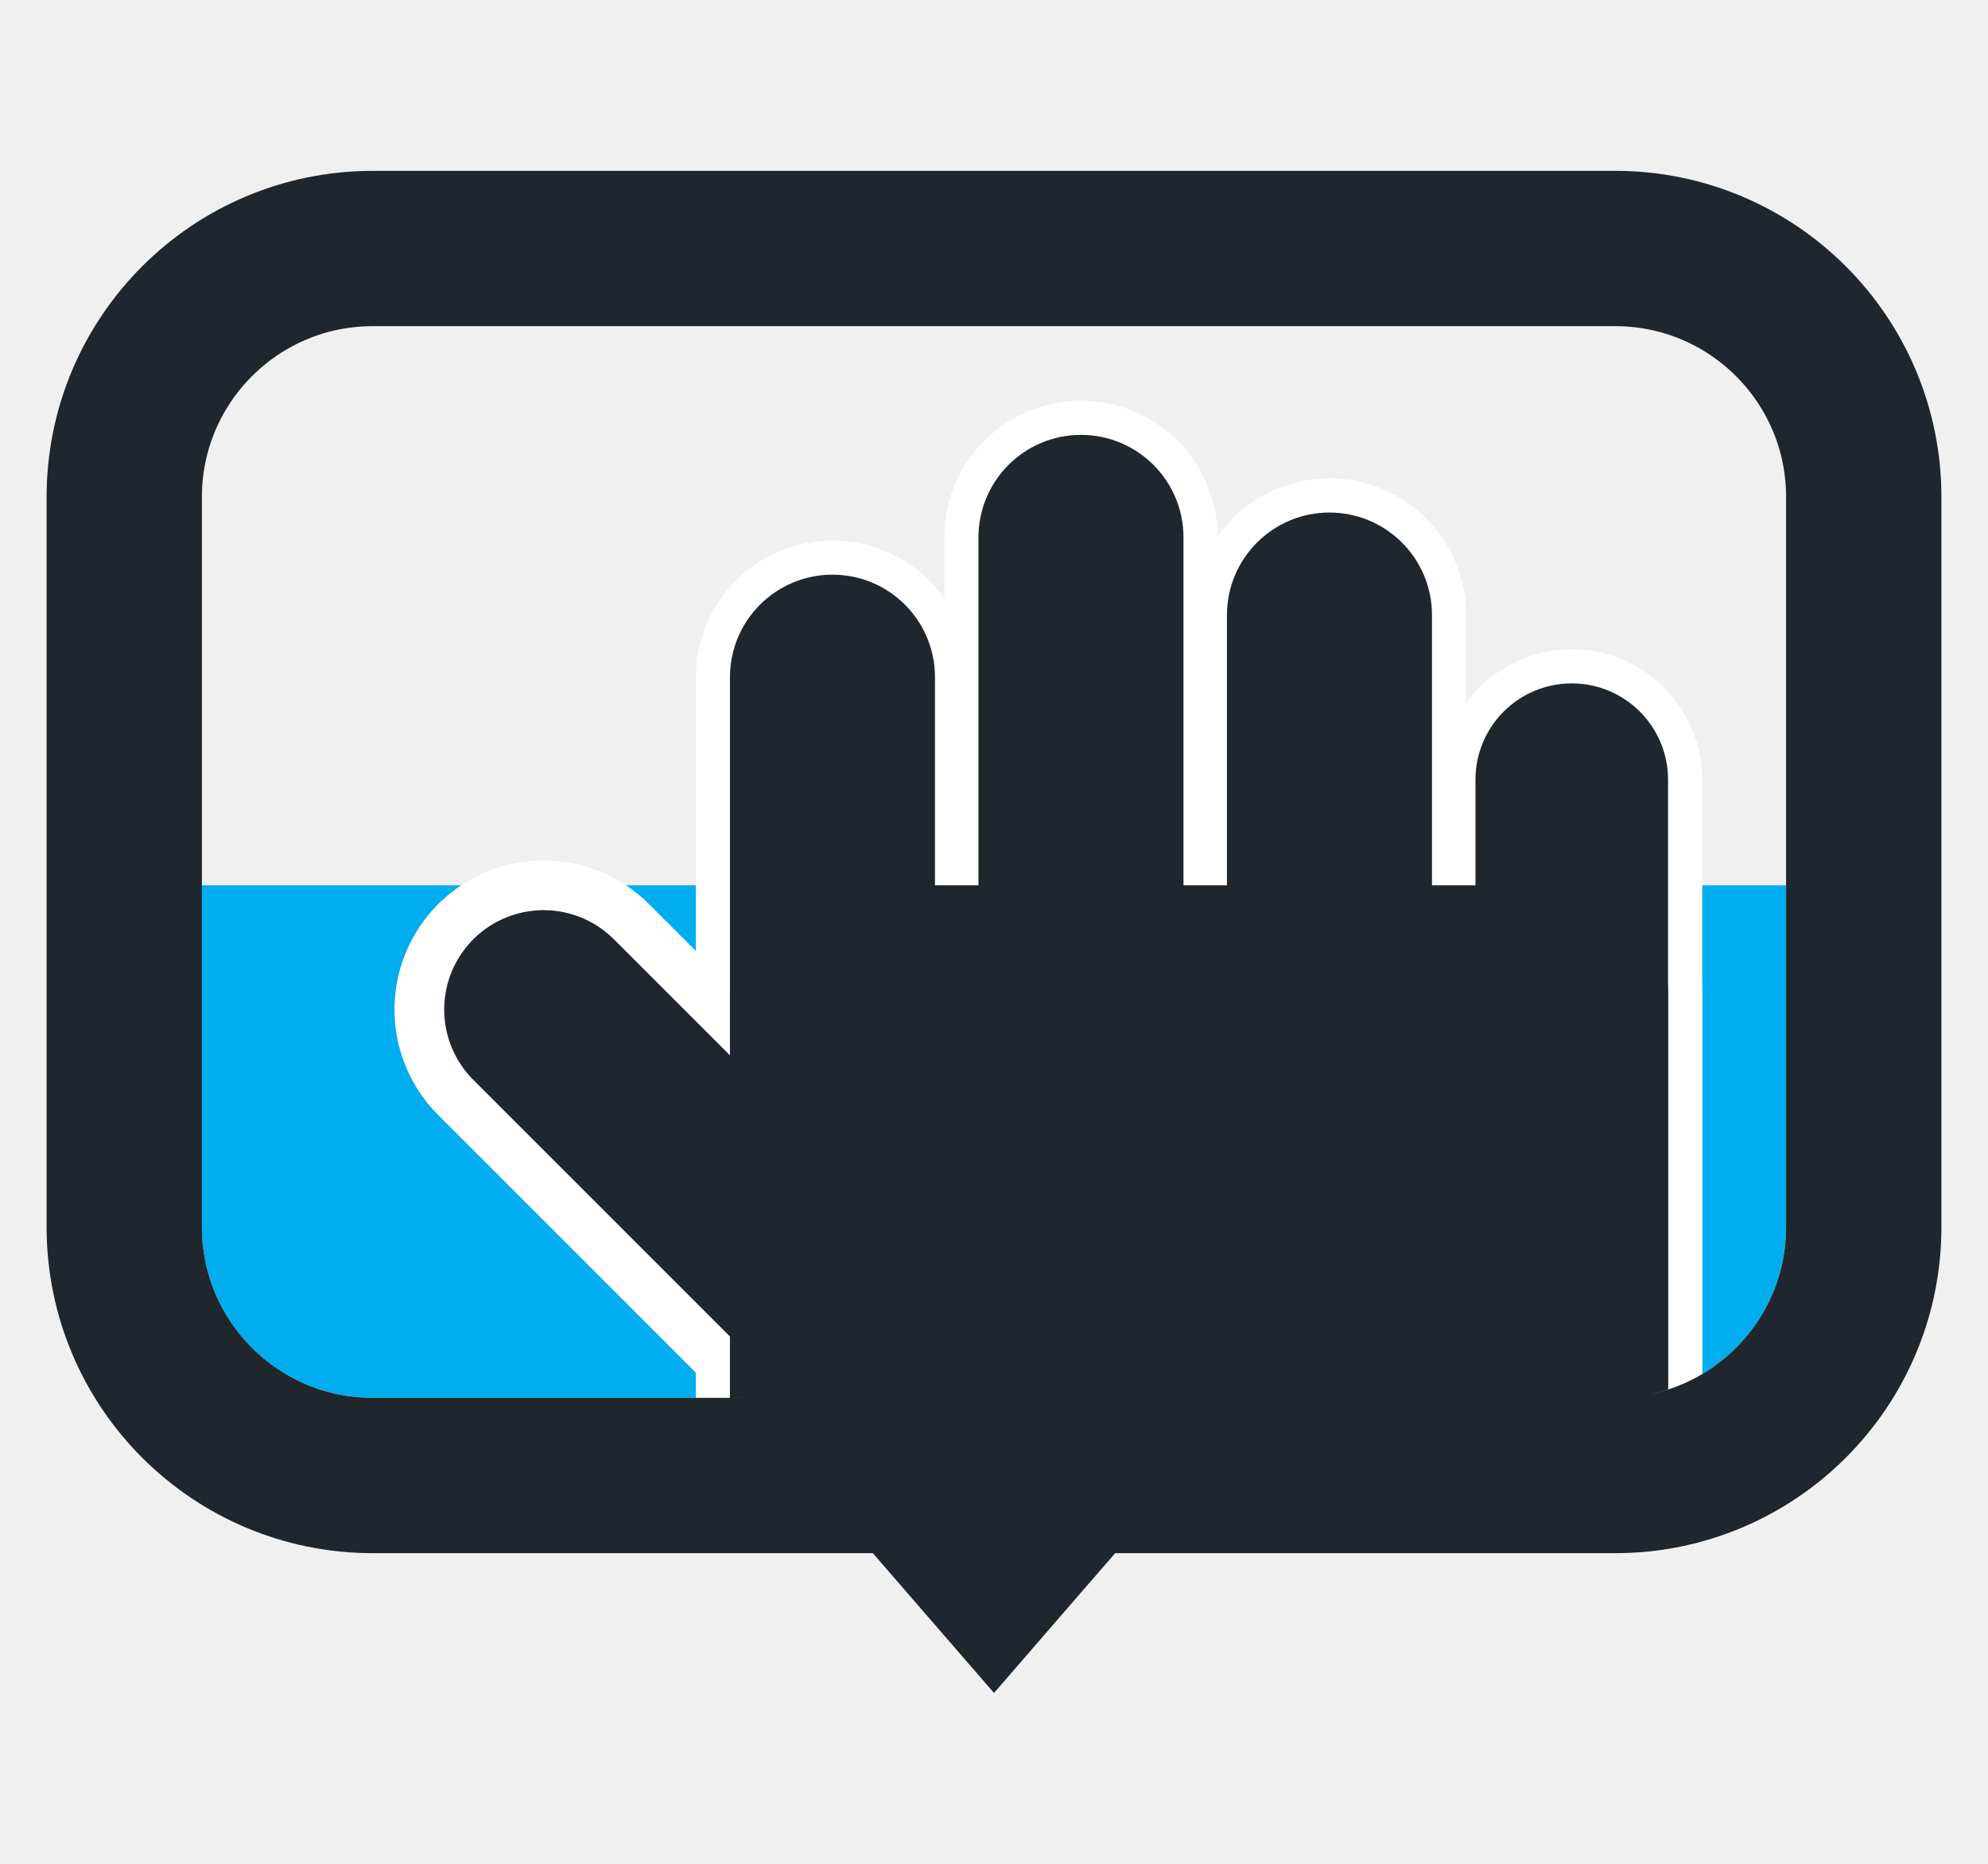
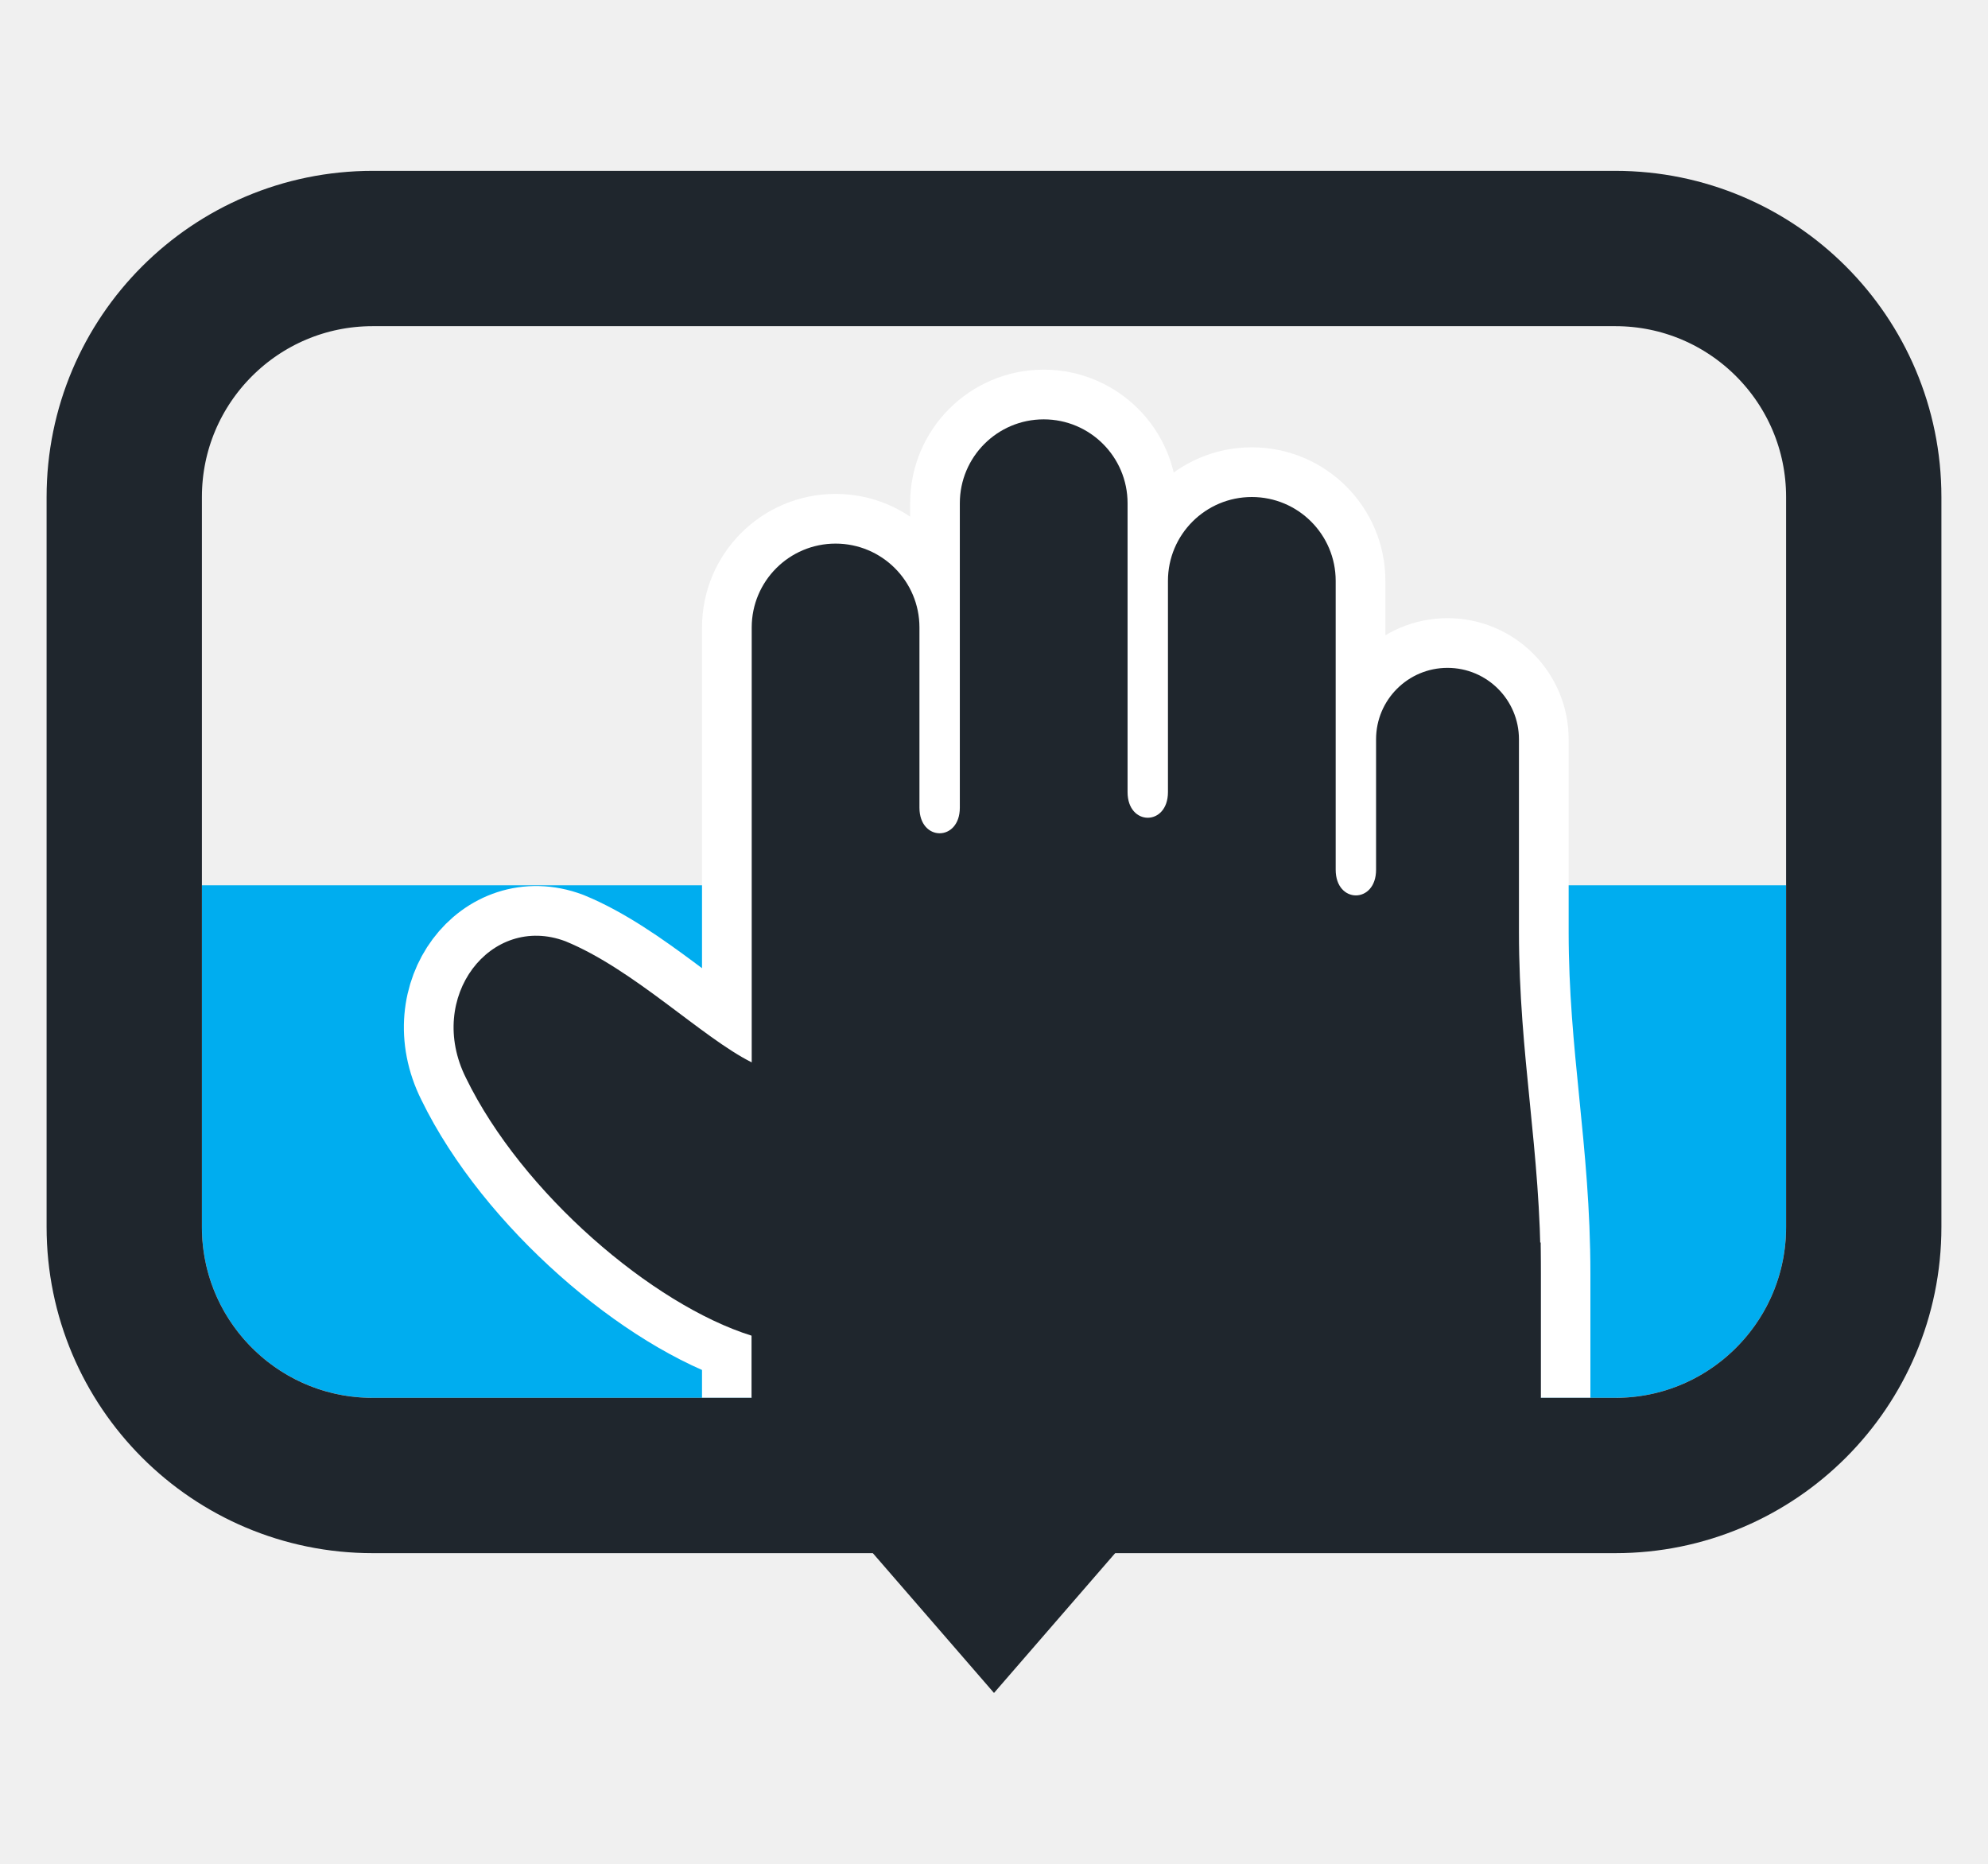
<svg xmlns="http://www.w3.org/2000/svg" viewBox="0 0 64 60" role="img" aria-label="RESCOMP">
  <defs>
    <clipPath id="scr">
      <rect x="6.5" y="10.5" width="51" height="34.5" rx="5.5" />
    </clipPath>
  </defs>
  <rect x="6.5" y="28.5" width="51" height="18" fill="#00ADEF" clip-path="url(#scr)" />
  <g clip-path="url(#scr)">
-     <g fill="#FFFFFF" stroke="#FFFFFF" stroke-width="3.2" stroke-linejoin="round">
-       <rect x="24" y="19" width="5.6" height="29" rx="2.8" />
-       <rect x="32" y="14.5" width="5.6" height="33.5" rx="2.8" />
-       <rect x="40" y="17" width="5.6" height="31" rx="2.8" />
-       <rect x="48" y="22.5" width="5.2" height="25.5" rx="2.6" />
-       <rect x="24" y="29" width="29.2" height="19" rx="3" />
-     </g>
-     <path d="M27 42 L17.5 32.5" stroke="#FFFFFF" stroke-width="9.6" stroke-linecap="round" fill="none" />
-     <g fill="#1F262D" stroke="#1F262D">
-       <rect x="24" y="19" width="5.6" height="29" rx="2.8" />
-       <rect x="32" y="14.5" width="5.6" height="33.5" rx="2.8" />
-       <rect x="40" y="17" width="5.6" height="31" rx="2.8" />
-       <rect x="48" y="22.5" width="5.2" height="25.5" rx="2.6" />
-       <rect x="24" y="29" width="29.2" height="19" rx="3" />
-       <path d="M27 42 L17.5 32.5" stroke-width="6.4" stroke-linecap="round" fill="none" />
-     </g>
+     <path d="M24.2 48 L24.2 43 C21 42 16.8 38.4 15 34.7 C13.7 32.1 15.8 29.4 18.2 30.3 C20.4 31.2 22.6 33.4 24.2 34.2 L24.2 20.2 A2.7 2.7 0 0 1 29.6 20.2 L29.6 26 C29.6 27.1 30.9 27.1 30.9 26 L30.9 16.2 A2.7 2.7 0 0 1 36.3 16.2 L36.3 25.5 C36.3 26.6 37.6 26.6 37.6 25.5 L37.6 18.7 A2.7 2.7 0 0 1 43 18.7 L43 28 C43 29.1 44.3 29.1 44.3 28 L44.3 23.8 A2.3 2.3 0 0 1 48.9 23.8 L48.9 30 C48.9 34 49.6 37 49.6 41 L49.6 48 Z" fill="#FFFFFF" stroke="#FFFFFF" stroke-width="3.2" stroke-linejoin="round" />
+     <path d="M24.2 48 L24.2 43 C21 42 16.8 38.4 15 34.7 C13.7 32.1 15.8 29.4 18.2 30.3 C20.4 31.2 22.6 33.4 24.2 34.2 L24.2 20.2 A2.7 2.7 0 0 1 29.6 20.2 L29.6 26 C29.6 27.1 30.9 27.1 30.9 26 L30.9 16.2 A2.7 2.7 0 0 1 36.3 16.2 L36.3 25.5 C36.3 26.6 37.6 26.6 37.6 25.5 L37.6 18.7 A2.7 2.7 0 0 1 43 18.7 L43 28 C43 29.1 44.3 29.1 44.3 28 L44.3 23.8 A2.3 2.3 0 0 1 48.9 23.8 L48.9 30 C48.9 34 49.6 37 49.6 41 L49.6 48 Z" fill="#1F262D" />
  </g>
-   <rect x="24" y="38" width="29.2" height="10" fill="#1F262D" />
+   <rect x="24.2" y="40" width="25.4" height="8" fill="#1F262D" />
  <rect x="4" y="8" width="56" height="39.5" rx="8" fill="none" stroke="#1F262D" stroke-width="5" />
  <path d="M25.5 47 H38.5 L32 54.5 Z" fill="#1F262D" />
</svg>
